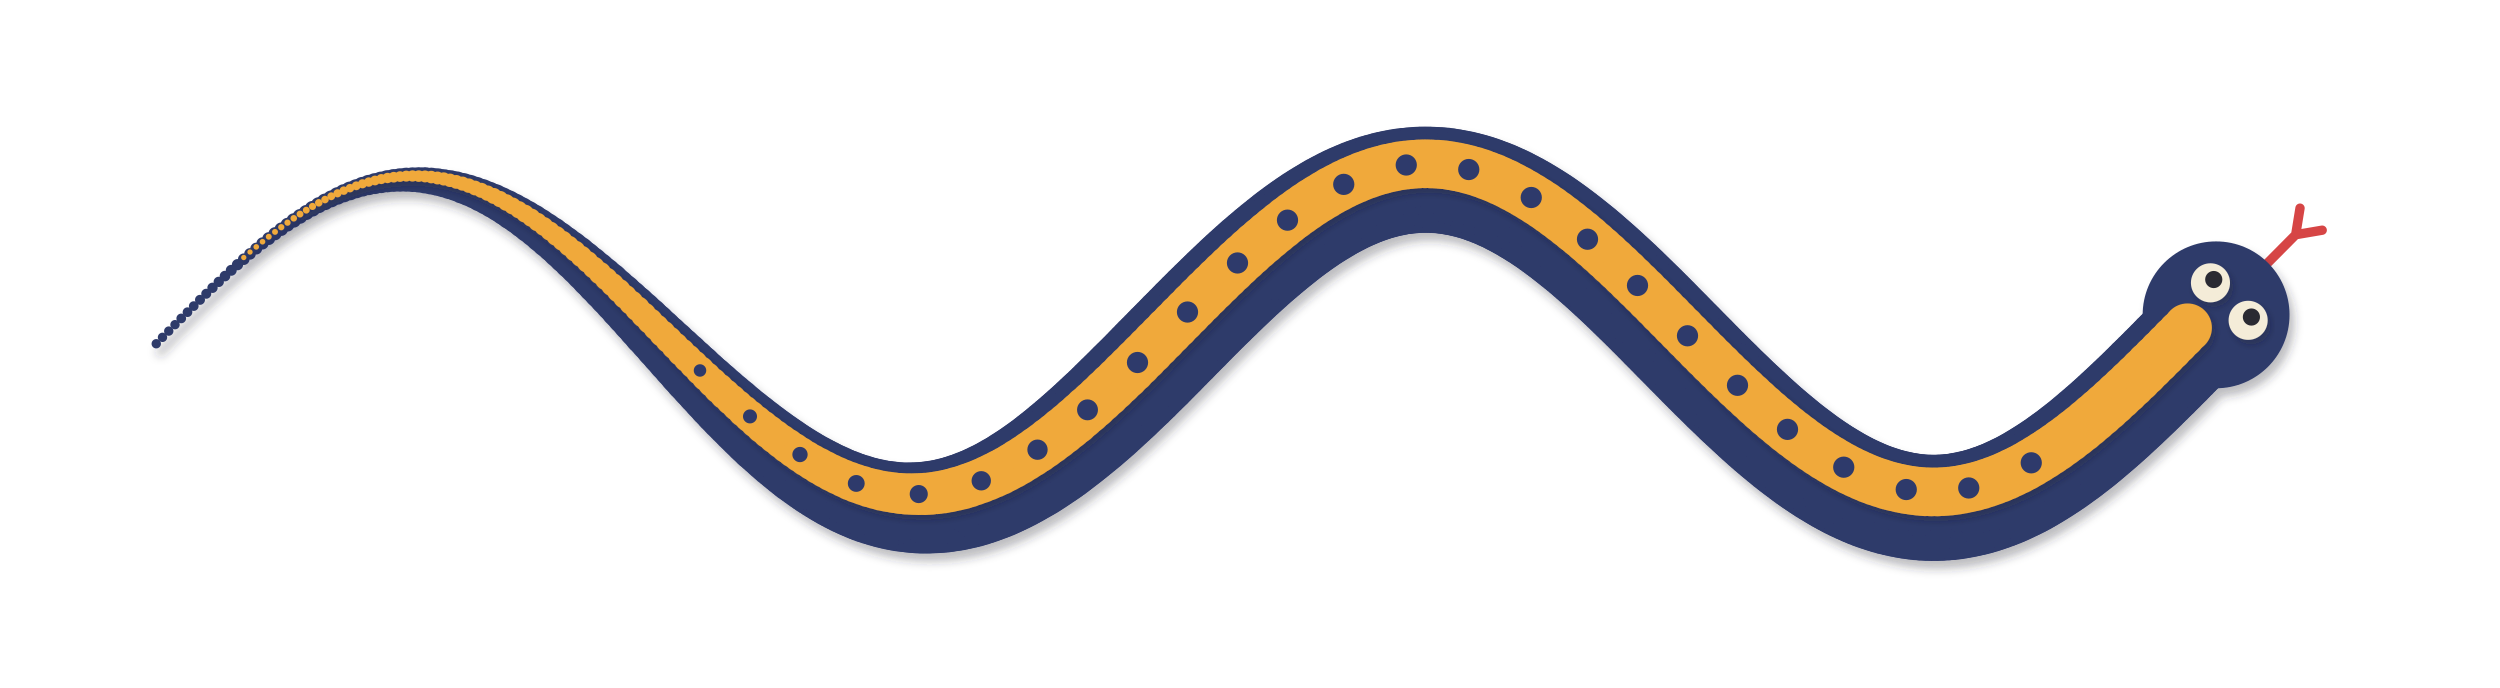
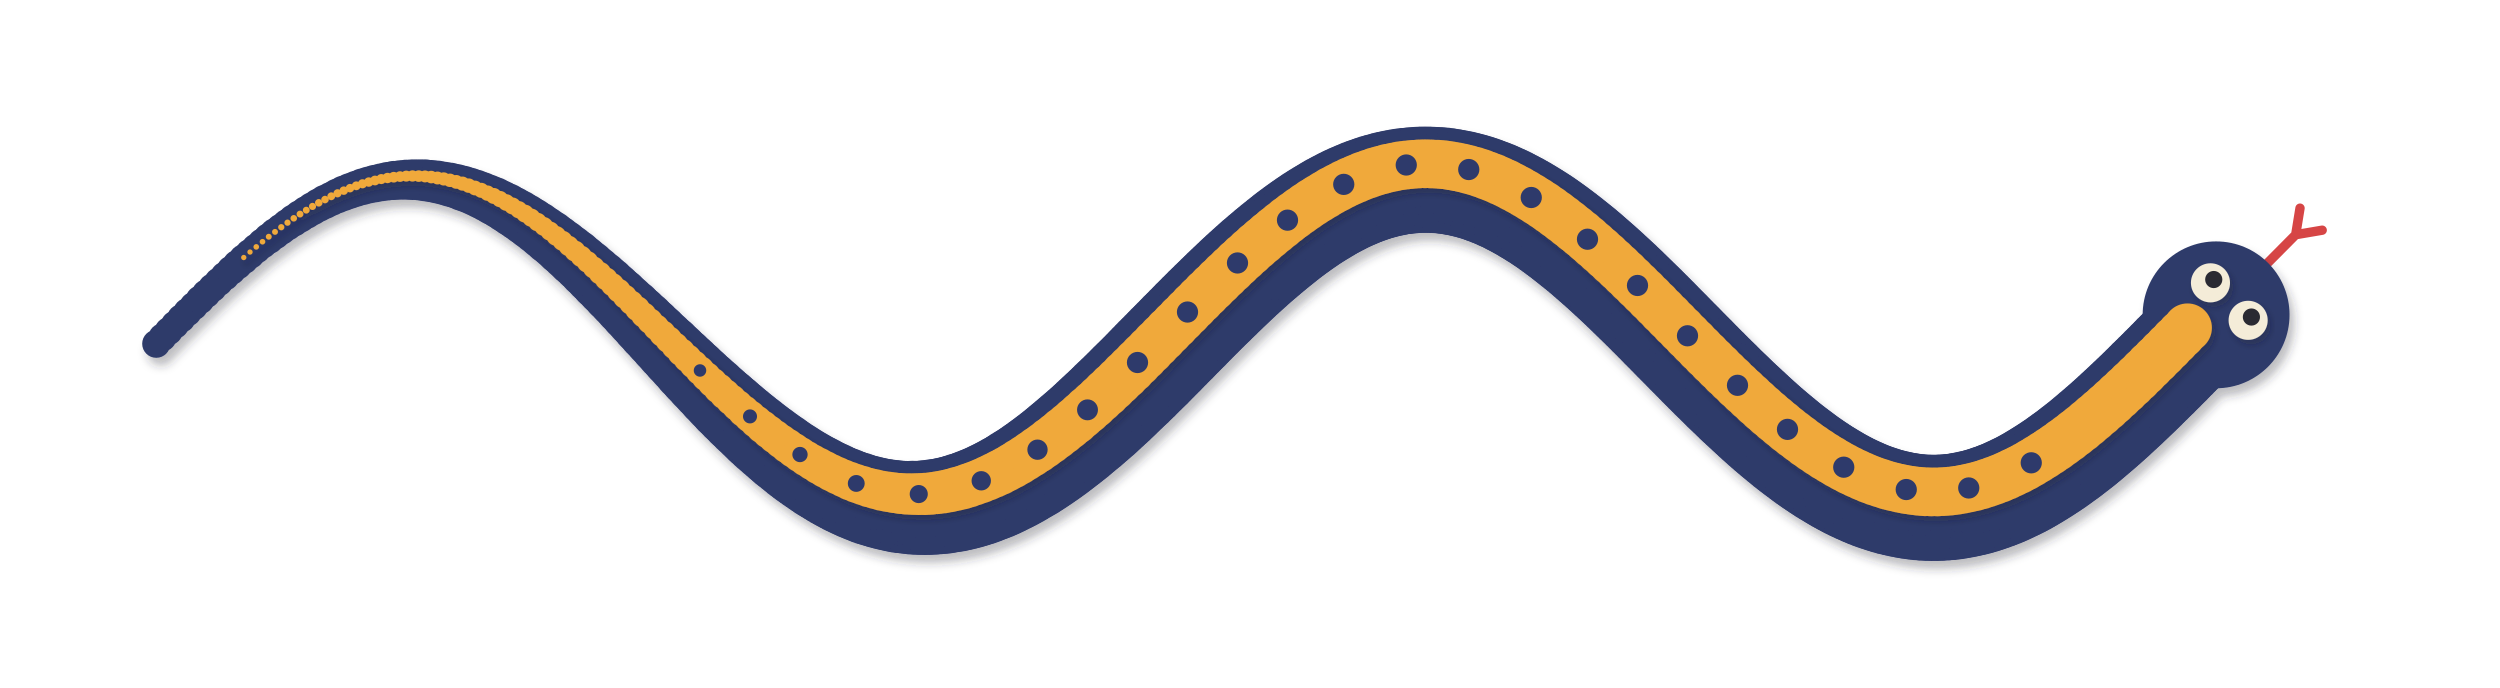
<svg xmlns="http://www.w3.org/2000/svg" width="1600" height="440" viewBox="0 0 1600 440">
  <defs>
    <filter id="a" x="-10%" y="-20%" width="120%" height="150%">
      <feDropShadow dx="3" dy="5" stdDeviation="3" flood-color="#2B2A33" flood-opacity=".32" />
    </filter>
    <filter id="b" x="-10%" y="-30%" width="120%" height="170%">
      <feDropShadow dx="2" dy="3" stdDeviation="2" flood-color="#2B2A33" flood-opacity=".3" />
    </filter>
  </defs>
  <g transform="translate(1448.1 171.5) rotate(-45.2)">
    <path d="M0 0 L30 0 M30 0 L44 -10 M30 0 L44 10" stroke="#D64545" stroke-width="6" stroke-linecap="round" stroke-linejoin="round" fill="none" />
  </g>
  <g fill="#2E3A6B" filter="url(#a)">
-     <circle cx="100" cy="220" r="3" />
-     <circle cx="104" cy="215.9" r="3" />
-     <circle cx="108" cy="211.9" r="3" />
-     <circle cx="112" cy="207.8" r="3" />
-     <circle cx="116" cy="203.8" r="3.1" />
-     <circle cx="120" cy="199.8" r="3.1" />
-     <circle cx="124" cy="195.9" r="3.1" />
-     <circle cx="128" cy="191.9" r="3.2" />
-     <circle cx="132" cy="188" r="3.2" />
-     <circle cx="136" cy="184.2" r="3.3" />
-     <circle cx="140" cy="180.4" r="3.3" />
-     <circle cx="144" cy="176.7" r="3.4" />
-     <circle cx="148" cy="173" r="3.5" />
-     <circle cx="152" cy="169.4" r="3.6" />
-     <circle cx="156" cy="165.9" r="3.7" />
-     <circle cx="160" cy="162.5" r="3.7" />
-     <circle cx="164" cy="159.1" r="3.8" />
-     <circle cx="168" cy="155.8" r="3.9" />
-     <circle cx="172" cy="152.7" r="4.1" />
-     <circle cx="176" cy="149.6" r="4.2" />
-     <circle cx="180" cy="146.7" r="4.3" />
-     <circle cx="184" cy="143.8" r="4.4" />
-     <circle cx="188" cy="141.1" r="4.6" />
-     <circle cx="192" cy="138.5" r="4.7" />
-     <circle cx="196" cy="136" r="4.8" />
-     <circle cx="200" cy="133.6" r="5" />
-     <circle cx="204" cy="131.3" r="5.1" />
-     <circle cx="208" cy="129.2" r="5.3" />
-     <circle cx="212" cy="127.3" r="5.4" />
-     <circle cx="216" cy="125.4" r="5.6" />
-     <circle cx="220" cy="123.7" r="5.8" />
-     <circle cx="224" cy="122.2" r="6" />
-     <circle cx="228" cy="120.8" r="6.1" />
-     <circle cx="232" cy="119.5" r="6.3" />
-     <circle cx="236" cy="118.4" r="6.5" />
-     <circle cx="240" cy="117.5" r="6.7" />
-     <circle cx="244" cy="116.7" r="6.9" />
-     <circle cx="248" cy="116" r="7.1" />
-     <circle cx="252" cy="115.5" r="7.3" />
-     <circle cx="256" cy="115.2" r="7.5" />
-     <circle cx="260" cy="115" r="7.7" />
-     <circle cx="264" cy="115" r="7.9" />
-     <circle cx="268" cy="115.1" r="8.1" />
-     <circle cx="272" cy="115.4" r="8.4" />
-     <circle cx="276" cy="115.9" r="8.6" />
-     <circle cx="280" cy="116.5" r="8.8" />
-     <circle cx="284" cy="117.3" r="9" />
-     <circle cx="288" cy="118.2" r="9.3" />
-     <circle cx="292" cy="119.2" r="9.5" />
-     <circle cx="296" cy="120.5" r="9.8" />
-     <circle cx="300" cy="121.8" r="10" />
-     <circle cx="304" cy="123.3" r="10.2" />
-     <circle cx="308" cy="125" r="10.5" />
-     <circle cx="312" cy="126.8" r="10.7" />
-     <circle cx="316" cy="128.7" r="11" />
-     <circle cx="320" cy="130.8" r="11.2" />
-     <circle cx="324" cy="133" r="11.5" />
-     <circle cx="328" cy="135.4" r="11.8" />
-     <circle cx="332" cy="137.8" r="12" />
-     <circle cx="336" cy="140.4" r="12.3" />
-     <circle cx="340" cy="143.1" r="12.6" />
-     <circle cx="344" cy="145.9" r="12.8" />
-     <circle cx="348" cy="148.9" r="13.1" />
-     <circle cx="352" cy="151.9" r="13.4" />
-     <circle cx="356" cy="155" r="13.6" />
-     <circle cx="360" cy="158.3" r="13.9" />
-     <circle cx="364" cy="161.6" r="14.2" />
-     <circle cx="368" cy="165" r="14.5" />
-     <circle cx="372" cy="168.5" r="14.7" />
-     <circle cx="376" cy="172.1" r="15" />
-     <circle cx="380" cy="175.8" r="15.3" />
-     <circle cx="384" cy="179.5" r="15.6" />
-     <circle cx="388" cy="183.2" r="15.9" />
-     <circle cx="392" cy="187.1" r="16.1" />
-     <circle cx="396" cy="190.9" r="16.4" />
-     <circle cx="400" cy="194.9" r="16.7" />
-     <circle cx="404" cy="198.8" r="17" />
-     <circle cx="408" cy="202.8" r="17.3" />
-     <circle cx="412" cy="206.8" r="17.6" />
-     <circle cx="416" cy="210.9" r="17.9" />
-     <circle cx="420" cy="214.9" r="18.1" />
-     <circle cx="424" cy="219" r="18.4" />
-     <circle cx="428" cy="223" r="18.7" />
-     <circle cx="432" cy="227.1" r="19" />
-     <circle cx="436" cy="231.1" r="19.3" />
-     <circle cx="440" cy="235.2" r="19.6" />
-     <circle cx="444" cy="239.2" r="19.9" />
-     <circle cx="448" cy="243.2" r="20.1" />
-     <circle cx="452" cy="247.1" r="20.4" />
-     <circle cx="456" cy="251" r="20.7" />
-     <circle cx="460" cy="254.9" r="21" />
-     <circle cx="464" cy="258.7" r="21.3" />
-     <circle cx="468" cy="262.4" r="21.6" />
-     <circle cx="472" cy="266.1" r="21.8" />
-     <circle cx="476" cy="269.7" r="22.1" />
-     <circle cx="480" cy="273.2" r="22.4" />
-     <circle cx="484" cy="276.7" r="22.7" />
-     <circle cx="488" cy="280.1" r="23" />
-     <circle cx="492" cy="283.3" r="23.2" />
-     <circle cx="496" cy="286.5" r="23.5" />
-     <circle cx="500" cy="289.6" r="23.8" />
-     <circle cx="504" cy="292.6" r="24" />
-     <circle cx="508" cy="295.5" r="24.3" />
-     <circle cx="512" cy="298.3" r="24.6" />
-     <circle cx="516" cy="300.9" r="24.8" />
-     <circle cx="520" cy="303.4" r="25.1" />
-     <circle cx="524" cy="305.8" r="25.4" />
-     <circle cx="528" cy="308.1" r="25.6" />
-     <circle cx="532" cy="310.2" r="25.9" />
-     <circle cx="536" cy="312.3" r="26.1" />
-     <circle cx="540" cy="314.1" r="26.4" />
-     <circle cx="544" cy="315.9" r="26.6" />
-     <circle cx="548" cy="317.4" r="26.9" />
-     <circle cx="552" cy="318.9" r="27.1" />
-     <circle cx="556" cy="320.2" r="27.4" />
-     <circle cx="560" cy="321.3" r="27.6" />
-     <circle cx="564" cy="322.3" r="27.8" />
-     <circle cx="568" cy="323.1" r="28.1" />
-     <circle cx="572" cy="323.8" r="28.3" />
-     <circle cx="576" cy="324.4" r="28.5" />
-     <circle cx="580" cy="324.7" r="28.7" />
-     <circle cx="584" cy="324.9" r="29" />
-     <circle cx="588" cy="325" r="29.2" />
-     <circle cx="592" cy="324.9" r="29.4" />
-     <circle cx="596" cy="324.6" r="29.6" />
-     <circle cx="600" cy="324.2" r="29.8" />
-     <circle cx="604" cy="323.7" r="30" />
-     <circle cx="608" cy="322.9" r="30.2" />
-     <circle cx="612" cy="322.1" r="30.4" />
-     <circle cx="616" cy="321" r="30.6" />
-     <circle cx="620" cy="319.9" r="30.8" />
-     <circle cx="624" cy="318.5" r="31" />
-     <circle cx="628" cy="317.1" r="31.1" />
-     <circle cx="632" cy="315.4" r="31.3" />
-     <circle cx="636" cy="313.7" r="31.5" />
-     <circle cx="640" cy="311.8" r="31.6" />
-     <circle cx="644" cy="309.7" r="31.8" />
-     <circle cx="648" cy="307.6" r="31.9" />
-     <circle cx="652" cy="305.2" r="32.1" />
-     <circle cx="656" cy="302.8" r="32.2" />
-     <circle cx="660" cy="300.3" r="32.4" />
-     <circle cx="664" cy="297.6" r="32.5" />
-     <circle cx="668" cy="294.8" r="32.6" />
-     <circle cx="672" cy="291.9" r="32.8" />
-     <circle cx="676" cy="288.9" r="32.9" />
-     <circle cx="680" cy="285.7" r="33" />
-     <circle cx="684" cy="282.5" r="33.1" />
-     <circle cx="688" cy="279.2" r="33.2" />
-     <circle cx="692" cy="275.8" r="33.3" />
-     <circle cx="696" cy="272.4" r="33.4" />
-     <circle cx="700" cy="268.8" r="33.5" />
-     <circle cx="704" cy="265.2" r="33.6" />
-     <circle cx="708" cy="261.5" r="33.6" />
-     <circle cx="712" cy="257.7" r="33.7" />
+     <circle cx="100" cy="220" r="9" />
+     <circle cx="104" cy="215.9" r="9" />
+     <circle cx="108" cy="211.9" r="9" />
+     <circle cx="112" cy="207.8" r="9" />
+     <circle cx="116" cy="203.8" r="9.1" />
+     <circle cx="120" cy="199.8" r="9.1" />
+     <circle cx="124" cy="195.9" r="9.1" />
+     <circle cx="128" cy="191.9" r="9.2" />
+     <circle cx="132" cy="188" r="9.2" />
+     <circle cx="136" cy="184.2" r="9.2" />
+     <circle cx="140" cy="180.4" r="9.2" />
+     <circle cx="144" cy="176.7" r="9.3" />
+     <circle cx="148" cy="173" r="9.4" />
+     <circle cx="152" cy="169.4" r="9.5" />
+     <circle cx="156" cy="165.9" r="9.6" />
+     <circle cx="160" cy="162.5" r="9.6" />
+     <circle cx="164" cy="159.1" r="9.6" />
+     <circle cx="168" cy="155.8" r="9.7" />
+     <circle cx="172" cy="152.7" r="9.9" />
+     <circle cx="176" cy="149.6" r="10" />
+     <circle cx="180" cy="146.7" r="10" />
+     <circle cx="184" cy="143.8" r="10.1" />
+     <circle cx="188" cy="141.1" r="10.3" />
+     <circle cx="192" cy="138.5" r="10.4" />
+     <circle cx="196" cy="136" r="10.5" />
+     <circle cx="200" cy="133.6" r="10.6" />
+     <circle cx="204" cy="131.3" r="10.7" />
+     <circle cx="208" cy="129.2" r="10.9" />
+     <circle cx="212" cy="127.3" r="10.9" />
+     <circle cx="216" cy="125.4" r="11.1" />
+     <circle cx="220" cy="123.7" r="11.3" />
+     <circle cx="224" cy="122.2" r="11.4" />
+     <circle cx="228" cy="120.8" r="11.5" />
+     <circle cx="232" cy="119.5" r="11.7" />
+     <circle cx="236" cy="118.4" r="11.8" />
+     <circle cx="240" cy="117.5" r="12" />
+     <circle cx="244" cy="116.7" r="12.1" />
+     <circle cx="248" cy="116" r="12.3" />
+     <circle cx="252" cy="115.5" r="12.5" />
+     <circle cx="256" cy="115.2" r="12.6" />
+     <circle cx="260" cy="115" r="12.8" />
+     <circle cx="264" cy="115" r="13" />
+     <circle cx="268" cy="115.1" r="13.1" />
+     <circle cx="272" cy="115.4" r="13.4" />
+     <circle cx="276" cy="115.9" r="13.5" />
+     <circle cx="280" cy="116.5" r="13.7" />
+     <circle cx="284" cy="117.3" r="13.8" />
+     <circle cx="288" cy="118.2" r="14.1" />
+     <circle cx="292" cy="119.2" r="14.2" />
+     <circle cx="296" cy="120.5" r="14.5" />
+     <circle cx="300" cy="121.8" r="14.6" />
+     <circle cx="304" cy="123.3" r="14.8" />
+     <circle cx="308" cy="125" r="15" />
+     <circle cx="312" cy="126.8" r="15.2" />
+     <circle cx="316" cy="128.7" r="15.5" />
+     <circle cx="320" cy="130.8" r="15.6" />
+     <circle cx="324" cy="133" r="15.9" />
+     <circle cx="328" cy="135.4" r="16.1" />
+     <circle cx="332" cy="137.8" r="16.3" />
+     <circle cx="336" cy="140.4" r="16.5" />
+     <circle cx="340" cy="143.1" r="16.7" />
+     <circle cx="344" cy="145.9" r="16.9" />
+     <circle cx="348" cy="148.9" r="17.1" />
+     <circle cx="352" cy="151.9" r="17.4" />
+     <circle cx="356" cy="155" r="17.5" />
+     <circle cx="360" cy="158.3" r="17.8" />
+     <circle cx="364" cy="161.6" r="18" />
+     <circle cx="368" cy="165" r="18.3" />
+     <circle cx="372" cy="168.5" r="18.4" />
+     <circle cx="376" cy="172.1" r="18.7" />
+     <circle cx="380" cy="175.8" r="18.9" />
+     <circle cx="384" cy="179.5" r="19.2" />
+     <circle cx="388" cy="183.2" r="19.4" />
+     <circle cx="392" cy="187.1" r="19.6" />
+     <circle cx="396" cy="190.9" r="19.8" />
+     <circle cx="400" cy="194.9" r="20" />
+     <circle cx="404" cy="198.8" r="20.3" />
+     <circle cx="408" cy="202.8" r="20.5" />
+     <circle cx="412" cy="206.8" r="20.8" />
+     <circle cx="416" cy="210.9" r="21" />
+     <circle cx="420" cy="214.9" r="21.2" />
+     <circle cx="424" cy="219" r="21.4" />
+     <circle cx="428" cy="223" r="21.7" />
+     <circle cx="432" cy="227.1" r="21.9" />
+     <circle cx="436" cy="231.1" r="22.1" />
+     <circle cx="440" cy="235.2" r="22.4" />
+     <circle cx="444" cy="239.2" r="22.6" />
+     <circle cx="448" cy="243.2" r="22.8" />
+     <circle cx="452" cy="247.1" r="23" />
+     <circle cx="456" cy="251" r="23.3" />
+     <circle cx="460" cy="254.9" r="23.5" />
+     <circle cx="464" cy="258.7" r="23.8" />
+     <circle cx="468" cy="262.4" r="24" />
+     <circle cx="472" cy="266.1" r="24.2" />
+     <circle cx="476" cy="269.7" r="24.4" />
+     <circle cx="480" cy="273.2" r="24.6" />
+     <circle cx="484" cy="276.7" r="24.9" />
+     <circle cx="488" cy="280.1" r="25.1" />
+     <circle cx="492" cy="283.3" r="25.3" />
+     <circle cx="496" cy="286.5" r="25.5" />
+     <circle cx="500" cy="289.6" r="25.8" />
+     <circle cx="504" cy="292.6" r="25.9" />
+     <circle cx="508" cy="295.5" r="26.2" />
+     <circle cx="512" cy="298.3" r="26.4" />
+     <circle cx="516" cy="300.9" r="26.6" />
+     <circle cx="520" cy="303.4" r="26.8" />
+     <circle cx="524" cy="305.8" r="27.1" />
+     <circle cx="528" cy="308.1" r="27.2" />
+     <circle cx="532" cy="310.2" r="27.5" />
+     <circle cx="536" cy="312.3" r="27.6" />
+     <circle cx="540" cy="314.1" r="27.9" />
+     <circle cx="544" cy="315.9" r="28" />
+     <circle cx="548" cy="317.4" r="28.3" />
+     <circle cx="552" cy="318.9" r="28.4" />
+     <circle cx="556" cy="320.2" r="28.7" />
+     <circle cx="560" cy="321.3" r="28.8" />
+     <circle cx="564" cy="322.3" r="29" />
+     <circle cx="568" cy="323.1" r="29.2" />
+     <circle cx="572" cy="323.8" r="29.4" />
+     <circle cx="576" cy="324.4" r="29.6" />
+     <circle cx="580" cy="324.7" r="29.7" />
+     <circle cx="584" cy="324.9" r="30" />
+     <circle cx="588" cy="325" r="30.1" />
+     <circle cx="592" cy="324.9" r="30.3" />
+     <circle cx="596" cy="324.6" r="30.5" />
+     <circle cx="600" cy="324.2" r="30.6" />
+     <circle cx="604" cy="323.7" r="30.8" />
+     <circle cx="608" cy="322.9" r="30.9" />
+     <circle cx="612" cy="322.1" r="31.1" />
+     <circle cx="616" cy="321" r="31.3" />
+     <circle cx="620" cy="319.9" r="31.4" />
+     <circle cx="624" cy="318.5" r="31.6" />
+     <circle cx="628" cy="317.1" r="31.7" />
+     <circle cx="632" cy="315.4" r="31.8" />
+     <circle cx="636" cy="313.7" r="32" />
+     <circle cx="640" cy="311.8" r="32.1" />
+     <circle cx="644" cy="309.7" r="32.2" />
+     <circle cx="648" cy="307.6" r="32.3" />
+     <circle cx="652" cy="305.2" r="32.5" />
+     <circle cx="656" cy="302.8" r="32.5" />
+     <circle cx="660" cy="300.3" r="32.7" />
+     <circle cx="664" cy="297.6" r="32.8" />
+     <circle cx="668" cy="294.8" r="32.9" />
+     <circle cx="672" cy="291.9" r="33" />
+     <circle cx="676" cy="288.9" r="33.1" />
+     <circle cx="680" cy="285.7" r="33.2" />
+     <circle cx="684" cy="282.5" r="33.3" />
+     <circle cx="688" cy="279.2" r="33.4" />
+     <circle cx="692" cy="275.8" r="33.4" />
+     <circle cx="696" cy="272.4" r="33.5" />
+     <circle cx="700" cy="268.8" r="33.6" />
+     <circle cx="704" cy="265.2" r="33.7" />
+     <circle cx="708" cy="261.5" r="33.7" />
+     <circle cx="712" cy="257.7" r="33.8" />
    <circle cx="716" cy="253.9" r="33.8" />
    <circle cx="720" cy="250" r="33.8" />
    <circle cx="724" cy="246.1" r="33.9" />
    <circle cx="728" cy="242.2" r="33.9" />
    <circle cx="732" cy="238.2" r="33.9" />
    <circle cx="736" cy="234.2" r="34" />
    <circle cx="740" cy="230.1" r="34" />
    <circle cx="744" cy="226.1" r="34" />
    <circle cx="748" cy="222" r="34" />
    <circle cx="752" cy="218" r="34" />
    <circle cx="756" cy="213.9" r="34" />
    <circle cx="760" cy="209.9" r="34" />
    <circle cx="764" cy="205.8" r="34" />
    <circle cx="768" cy="201.8" r="34" />
    <circle cx="772" cy="197.8" r="34" />
    <circle cx="776" cy="193.9" r="34" />
    <circle cx="780" cy="190" r="34" />
    <circle cx="784" cy="186.1" r="34" />
    <circle cx="788" cy="182.3" r="34" />
    <circle cx="792" cy="178.5" r="34" />
    <circle cx="796" cy="174.8" r="34" />
    <circle cx="800" cy="171.2" r="34" />
    <circle cx="804" cy="167.6" r="34" />
    <circle cx="808" cy="164.2" r="34" />
    <circle cx="812" cy="160.8" r="34" />
    <circle cx="816" cy="157.5" r="34" />
    <circle cx="820" cy="154.3" r="34" />
    <circle cx="824" cy="151.1" r="34" />
    <circle cx="828" cy="148.1" r="34" />
    <circle cx="832" cy="145.2" r="34" />
    <circle cx="836" cy="142.4" r="34" />
    <circle cx="840" cy="139.7" r="34" />
    <circle cx="844" cy="137.2" r="34" />
    <circle cx="848" cy="134.8" r="34" />
    <circle cx="852" cy="132.4" r="34" />
    <circle cx="856" cy="130.3" r="34" />
    <circle cx="860" cy="128.2" r="34" />
    <circle cx="864" cy="126.3" r="34" />
    <circle cx="868" cy="124.6" r="34" />
    <circle cx="872" cy="122.9" r="34" />
    <circle cx="876" cy="121.5" r="34" />
    <circle cx="880" cy="120.1" r="34" />
    <circle cx="884" cy="119" r="34" />
    <circle cx="888" cy="117.9" r="34" />
    <circle cx="892" cy="117.1" r="34" />
    <circle cx="896" cy="116.3" r="34" />
    <circle cx="900" cy="115.8" r="34" />
    <circle cx="904" cy="115.4" r="34" />
    <circle cx="908" cy="115.1" r="34" />
    <circle cx="912" cy="115" r="34" />
    <circle cx="916" cy="115.1" r="34" />
    <circle cx="920" cy="115.3" r="34" />
    <circle cx="924" cy="115.6" r="34" />
    <circle cx="928" cy="116.2" r="34" />
    <circle cx="932" cy="116.9" r="34" />
    <circle cx="936" cy="117.7" r="34" />
    <circle cx="940" cy="118.7" r="34" />
    <circle cx="944" cy="119.8" r="34" />
    <circle cx="948" cy="121.1" r="34" />
    <circle cx="952" cy="122.6" r="34" />
    <circle cx="956" cy="124.1" r="34" />
    <circle cx="960" cy="125.9" r="34" />
    <circle cx="964" cy="127.7" r="34" />
    <circle cx="968" cy="129.8" r="34" />
    <circle cx="972" cy="131.9" r="34" />
    <circle cx="976" cy="134.2" r="34" />
    <circle cx="980" cy="136.6" r="34" />
    <circle cx="984" cy="139.1" r="34" />
    <circle cx="988" cy="141.7" r="34" />
    <circle cx="992" cy="144.5" r="34" />
    <circle cx="996" cy="147.4" r="34" />
    <circle cx="1000" cy="150.4" r="34" />
    <circle cx="1004" cy="153.5" r="34" />
    <circle cx="1008" cy="156.7" r="34" />
    <circle cx="1012" cy="159.9" r="34" />
    <circle cx="1016" cy="163.3" r="34" />
    <circle cx="1020" cy="166.8" r="34" />
    <circle cx="1024" cy="170.3" r="34" />
    <circle cx="1028" cy="173.9" r="34" />
    <circle cx="1032" cy="177.6" r="34" />
    <circle cx="1036" cy="181.3" r="34" />
    <circle cx="1040" cy="185.1" r="34" />
    <circle cx="1044" cy="189" r="34" />
    <circle cx="1048" cy="192.9" r="34" />
    <circle cx="1052" cy="196.8" r="34" />
    <circle cx="1056" cy="200.8" r="34" />
    <circle cx="1060" cy="204.8" r="34" />
    <circle cx="1064" cy="208.9" r="34" />
    <circle cx="1068" cy="212.9" r="34" />
    <circle cx="1072" cy="217" r="34" />
    <circle cx="1076" cy="221" r="34" />
    <circle cx="1080" cy="225.1" r="34" />
    <circle cx="1084" cy="229.1" r="34" />
    <circle cx="1088" cy="233.2" r="34" />
    <circle cx="1092" cy="237.2" r="34" />
    <circle cx="1096" cy="241.2" r="34" />
    <circle cx="1100" cy="245.1" r="34" />
    <circle cx="1104" cy="249.1" r="34" />
    <circle cx="1108" cy="252.9" r="34" />
    <circle cx="1112" cy="256.8" r="34" />
    <circle cx="1116" cy="260.5" r="34" />
    <circle cx="1120" cy="264.2" r="34" />
    <circle cx="1124" cy="267.9" r="34" />
    <circle cx="1128" cy="271.5" r="34" />
    <circle cx="1132" cy="275" r="34" />
    <circle cx="1136" cy="278.4" r="34" />
    <circle cx="1140" cy="281.7" r="34" />
    <circle cx="1144" cy="285" r="34" />
    <circle cx="1148" cy="288.1" r="34" />
    <circle cx="1152" cy="291.1" r="34" />
    <circle cx="1156" cy="294.1" r="34" />
    <circle cx="1160" cy="296.9" r="34" />
    <circle cx="1164" cy="299.6" r="34" />
    <circle cx="1168" cy="302.2" r="34" />
    <circle cx="1172" cy="304.6" r="34" />
    <circle cx="1176" cy="307" r="34" />
    <circle cx="1180" cy="309.2" r="34" />
    <circle cx="1184" cy="311.3" r="34" />
    <circle cx="1188" cy="313.2" r="34" />
    <circle cx="1192" cy="315" r="34" />
    <circle cx="1196" cy="316.7" r="34" />
    <circle cx="1200" cy="318.2" r="34" />
    <circle cx="1204" cy="319.5" r="34" />
    <circle cx="1208" cy="320.8" r="34" />
    <circle cx="1212" cy="321.8" r="34" />
    <circle cx="1216" cy="322.7" r="34" />
    <circle cx="1220" cy="323.5" r="34" />
    <circle cx="1224" cy="324.1" r="34" />
    <circle cx="1228" cy="324.6" r="34" />
    <circle cx="1232" cy="324.9" r="34" />
    <circle cx="1236" cy="325" r="34" />
    <circle cx="1240" cy="325" r="34" />
    <circle cx="1244" cy="324.8" r="34" />
    <circle cx="1248" cy="324.5" r="34" />
    <circle cx="1252" cy="324" r="34" />
    <circle cx="1256" cy="323.3" r="34" />
    <circle cx="1260" cy="322.5" r="34" />
    <circle cx="1264" cy="321.6" r="34" />
    <circle cx="1268" cy="320.5" r="34" />
    <circle cx="1272" cy="319.2" r="34" />
    <circle cx="1276" cy="317.8" r="34" />
    <circle cx="1280" cy="316.3" r="34" />
    <circle cx="1284" cy="314.6" r="34" />
    <circle cx="1288" cy="312.7" r="34" />
    <circle cx="1292" cy="310.8" r="34" />
    <circle cx="1296" cy="308.7" r="34" />
    <circle cx="1300" cy="306.4" r="34" />
    <circle cx="1304" cy="304" r="34" />
    <circle cx="1308" cy="301.5" r="34" />
    <circle cx="1312" cy="298.9" r="34" />
    <circle cx="1316" cy="296.2" r="34" />
    <circle cx="1320" cy="293.3" r="34" />
    <circle cx="1324" cy="290.4" r="34" />
    <circle cx="1328" cy="287.3" r="34" />
    <circle cx="1332" cy="284.2" r="34" />
    <circle cx="1336" cy="280.9" r="34" />
    <circle cx="1340" cy="277.5" r="34" />
    <circle cx="1344" cy="274.1" r="34" />
    <circle cx="1348" cy="270.6" r="34" />
    <circle cx="1352" cy="267" r="34" />
    <circle cx="1356" cy="263.3" r="34" />
    <circle cx="1360" cy="259.6" r="34" />
    <circle cx="1364" cy="255.8" r="34" />
    <circle cx="1368" cy="252" r="34" />
    <circle cx="1372" cy="248.1" r="34" />
    <circle cx="1376" cy="244.1" r="34" />
    <circle cx="1380" cy="240.2" r="34" />
    <circle cx="1384" cy="236.2" r="34" />
    <circle cx="1388" cy="232.2" r="34" />
    <circle cx="1392" cy="228.1" r="34" />
    <circle cx="1396" cy="224.1" r="34" />
    <circle cx="1400" cy="220" r="34" />
    <circle cx="1418.3" cy="201.5" r="47" />
  </g>
  <g fill="#F0A93B" filter="url(#b)">
    <circle cx="156" cy="164.8" r="1.7" />
    <circle cx="160" cy="161.3" r="1.7" />
    <circle cx="164" cy="158" r="1.8" />
    <circle cx="168" cy="154.7" r="1.8" />
    <circle cx="172" cy="151.5" r="1.9" />
    <circle cx="176" cy="148.4" r="1.9" />
    <circle cx="180" cy="145.4" r="2" />
    <circle cx="184" cy="142.5" r="2" />
    <circle cx="188" cy="139.7" r="2.1" />
    <circle cx="192" cy="137" r="2.2" />
    <circle cx="196" cy="134.5" r="2.2" />
    <circle cx="200" cy="132.1" r="2.3" />
    <circle cx="204" cy="129.8" r="2.4" />
    <circle cx="208" cy="127.7" r="2.4" />
    <circle cx="212" cy="125.6" r="2.5" />
    <circle cx="216" cy="123.7" r="2.6" />
    <circle cx="220" cy="122" r="2.7" />
    <circle cx="224" cy="120.4" r="2.7" />
    <circle cx="228" cy="118.9" r="2.8" />
    <circle cx="232" cy="117.6" r="2.9" />
    <circle cx="236" cy="116.5" r="3" />
    <circle cx="240" cy="115.5" r="3.1" />
    <circle cx="244" cy="114.6" r="3.2" />
    <circle cx="248" cy="113.9" r="3.3" />
    <circle cx="252" cy="113.4" r="3.4" />
    <circle cx="256" cy="113" r="3.4" />
    <circle cx="260" cy="112.7" r="3.5" />
    <circle cx="264" cy="112.6" r="3.6" />
    <circle cx="268" cy="112.7" r="3.7" />
    <circle cx="272" cy="112.9" r="3.8" />
    <circle cx="276" cy="113.3" r="4" />
    <circle cx="280" cy="113.9" r="4.1" />
    <circle cx="284" cy="114.5" r="4.2" />
    <circle cx="288" cy="115.4" r="4.3" />
    <circle cx="292" cy="116.4" r="4.4" />
    <circle cx="296" cy="117.5" r="4.5" />
    <circle cx="300" cy="118.8" r="4.6" />
    <circle cx="304" cy="120.3" r="4.7" />
    <circle cx="308" cy="121.8" r="4.8" />
    <circle cx="312" cy="123.6" r="4.9" />
    <circle cx="316" cy="125.4" r="5.1" />
    <circle cx="320" cy="127.4" r="5.2" />
    <circle cx="324" cy="129.6" r="5.3" />
    <circle cx="328" cy="131.8" r="5.4" />
    <circle cx="332" cy="134.2" r="5.5" />
    <circle cx="336" cy="136.7" r="5.7" />
    <circle cx="340" cy="139.3" r="5.8" />
    <circle cx="344" cy="142.1" r="5.9" />
    <circle cx="348" cy="144.9" r="6" />
    <circle cx="352" cy="147.9" r="6.1" />
    <circle cx="356" cy="151" r="6.3" />
    <circle cx="360" cy="154.1" r="6.4" />
    <circle cx="364" cy="157.4" r="6.5" />
    <circle cx="368" cy="160.7" r="6.7" />
    <circle cx="372" cy="164.1" r="6.8" />
    <circle cx="376" cy="167.6" r="6.9" />
    <circle cx="380" cy="171.2" r="7" />
    <circle cx="384" cy="174.8" r="7.2" />
    <circle cx="388" cy="178.5" r="7.3" />
    <circle cx="392" cy="182.2" r="7.4" />
    <circle cx="396" cy="186" r="7.6" />
    <circle cx="400" cy="189.9" r="7.7" />
    <circle cx="404" cy="193.7" r="7.8" />
    <circle cx="408" cy="197.6" r="8" />
    <circle cx="412" cy="201.6" r="8.1" />
    <circle cx="416" cy="205.5" r="8.2" />
    <circle cx="420" cy="209.5" r="8.3" />
    <circle cx="424" cy="213.5" r="8.5" />
    <circle cx="428" cy="217.4" r="8.6" />
    <circle cx="432" cy="221.4" r="8.7" />
    <circle cx="436" cy="225.4" r="8.9" />
    <circle cx="440" cy="229.3" r="9" />
    <circle cx="444" cy="233.2" r="9.1" />
    <circle cx="448" cy="237.1" r="9.3" />
    <circle cx="452" cy="241" r="9.4" />
    <circle cx="456" cy="244.8" r="9.5" />
    <circle cx="460" cy="248.6" r="9.7" />
    <circle cx="464" cy="252.3" r="9.8" />
    <circle cx="468" cy="255.9" r="9.9" />
    <circle cx="472" cy="259.5" r="10" />
    <circle cx="476" cy="263.1" r="10.2" />
    <circle cx="480" cy="266.5" r="10.3" />
    <circle cx="484" cy="269.9" r="10.4" />
    <circle cx="488" cy="273.2" r="10.6" />
    <circle cx="492" cy="276.4" r="10.7" />
    <circle cx="496" cy="279.5" r="10.8" />
    <circle cx="500" cy="282.5" r="10.9" />
    <circle cx="504" cy="285.4" r="11.1" />
    <circle cx="508" cy="288.2" r="11.2" />
    <circle cx="512" cy="290.9" r="11.3" />
    <circle cx="516" cy="293.5" r="11.4" />
    <circle cx="520" cy="295.9" r="11.5" />
    <circle cx="524" cy="298.2" r="11.7" />
    <circle cx="528" cy="300.4" r="11.8" />
    <circle cx="532" cy="302.5" r="11.9" />
    <circle cx="536" cy="304.4" r="12" />
    <circle cx="540" cy="306.2" r="12.1" />
    <circle cx="544" cy="307.9" r="12.3" />
    <circle cx="548" cy="309.4" r="12.4" />
    <circle cx="552" cy="310.7" r="12.5" />
    <circle cx="556" cy="312" r="12.6" />
    <circle cx="560" cy="313" r="12.7" />
    <circle cx="564" cy="314" r="12.8" />
    <circle cx="568" cy="314.7" r="12.9" />
    <circle cx="572" cy="315.3" r="13" />
    <circle cx="576" cy="315.8" r="13.1" />
    <circle cx="580" cy="316.1" r="13.2" />
    <circle cx="584" cy="316.2" r="13.3" />
    <circle cx="588" cy="316.2" r="13.4" />
    <circle cx="592" cy="316.1" r="13.5" />
    <circle cx="596" cy="315.8" r="13.6" />
    <circle cx="600" cy="315.3" r="13.7" />
    <circle cx="604" cy="314.7" r="13.8" />
    <circle cx="608" cy="313.9" r="13.9" />
    <circle cx="612" cy="312.9" r="14" />
    <circle cx="616" cy="311.9" r="14.1" />
    <circle cx="620" cy="310.6" r="14.2" />
    <circle cx="624" cy="309.2" r="14.2" />
    <circle cx="628" cy="307.7" r="14.3" />
    <circle cx="632" cy="306" r="14.4" />
    <circle cx="636" cy="304.2" r="14.5" />
    <circle cx="640" cy="302.3" r="14.6" />
    <circle cx="644" cy="300.2" r="14.6" />
    <circle cx="648" cy="298" r="14.7" />
    <circle cx="652" cy="295.6" r="14.8" />
    <circle cx="656" cy="293.1" r="14.8" />
    <circle cx="660" cy="290.5" r="14.9" />
    <circle cx="664" cy="287.8" r="15" />
    <circle cx="668" cy="285" r="15" />
    <circle cx="672" cy="282" r="15.1" />
    <circle cx="676" cy="279" r="15.1" />
    <circle cx="680" cy="275.8" r="15.2" />
    <circle cx="684" cy="272.6" r="15.2" />
    <circle cx="688" cy="269.3" r="15.3" />
    <circle cx="692" cy="265.8" r="15.3" />
    <circle cx="696" cy="262.3" r="15.4" />
    <circle cx="700" cy="258.8" r="15.4" />
    <circle cx="704" cy="255.1" r="15.4" />
    <circle cx="708" cy="251.4" r="15.5" />
    <circle cx="712" cy="247.6" r="15.5" />
    <circle cx="716" cy="243.8" r="15.5" />
    <circle cx="720" cy="239.9" r="15.6" />
    <circle cx="724" cy="236" r="15.6" />
    <circle cx="728" cy="232" r="15.6" />
    <circle cx="732" cy="228" r="15.6" />
    <circle cx="736" cy="224" r="15.6" />
    <circle cx="740" cy="219.9" r="15.6" />
    <circle cx="744" cy="215.9" r="15.6" />
    <circle cx="748" cy="211.8" r="15.6" />
    <circle cx="752" cy="207.8" r="15.6" />
    <circle cx="756" cy="203.7" r="15.6" />
    <circle cx="760" cy="199.7" r="15.6" />
    <circle cx="764" cy="195.6" r="15.6" />
    <circle cx="768" cy="191.6" r="15.6" />
    <circle cx="772" cy="187.6" r="15.6" />
    <circle cx="776" cy="183.7" r="15.6" />
    <circle cx="780" cy="179.8" r="15.6" />
    <circle cx="784" cy="175.9" r="15.6" />
    <circle cx="788" cy="172.1" r="15.6" />
    <circle cx="792" cy="168.3" r="15.6" />
    <circle cx="796" cy="164.6" r="15.6" />
    <circle cx="800" cy="161" r="15.6" />
    <circle cx="804" cy="157.4" r="15.6" />
    <circle cx="808" cy="154" r="15.6" />
    <circle cx="812" cy="150.6" r="15.6" />
    <circle cx="816" cy="147.3" r="15.6" />
    <circle cx="820" cy="144.1" r="15.6" />
    <circle cx="824" cy="140.9" r="15.6" />
    <circle cx="828" cy="137.9" r="15.6" />
    <circle cx="832" cy="135" r="15.6" />
    <circle cx="836" cy="132.2" r="15.6" />
    <circle cx="840" cy="129.5" r="15.6" />
    <circle cx="844" cy="127" r="15.6" />
    <circle cx="848" cy="124.6" r="15.6" />
    <circle cx="852" cy="122.2" r="15.6" />
    <circle cx="856" cy="120.1" r="15.6" />
    <circle cx="860" cy="118" r="15.6" />
    <circle cx="864" cy="116.1" r="15.6" />
    <circle cx="868" cy="114.4" r="15.6" />
    <circle cx="872" cy="112.7" r="15.6" />
    <circle cx="876" cy="111.3" r="15.6" />
    <circle cx="880" cy="109.9" r="15.6" />
    <circle cx="884" cy="108.8" r="15.6" />
    <circle cx="888" cy="107.7" r="15.6" />
    <circle cx="892" cy="106.9" r="15.6" />
    <circle cx="896" cy="106.1" r="15.6" />
    <circle cx="900" cy="105.6" r="15.6" />
    <circle cx="904" cy="105.2" r="15.6" />
    <circle cx="908" cy="104.9" r="15.6" />
    <circle cx="912" cy="104.8" r="15.6" />
    <circle cx="916" cy="104.9" r="15.6" />
    <circle cx="920" cy="105.1" r="15.6" />
    <circle cx="924" cy="105.4" r="15.6" />
    <circle cx="928" cy="106" r="15.6" />
    <circle cx="932" cy="106.7" r="15.6" />
    <circle cx="936" cy="107.5" r="15.6" />
    <circle cx="940" cy="108.5" r="15.6" />
    <circle cx="944" cy="109.6" r="15.6" />
    <circle cx="948" cy="110.9" r="15.6" />
    <circle cx="952" cy="112.4" r="15.6" />
    <circle cx="956" cy="113.9" r="15.6" />
    <circle cx="960" cy="115.7" r="15.6" />
    <circle cx="964" cy="117.5" r="15.6" />
    <circle cx="968" cy="119.6" r="15.6" />
    <circle cx="972" cy="121.7" r="15.6" />
    <circle cx="976" cy="124" r="15.6" />
    <circle cx="980" cy="126.4" r="15.6" />
    <circle cx="984" cy="128.9" r="15.6" />
    <circle cx="988" cy="131.5" r="15.6" />
    <circle cx="992" cy="134.3" r="15.6" />
    <circle cx="996" cy="137.2" r="15.6" />
    <circle cx="1000" cy="140.2" r="15.6" />
    <circle cx="1004" cy="143.3" r="15.6" />
    <circle cx="1008" cy="146.5" r="15.6" />
    <circle cx="1012" cy="149.7" r="15.6" />
    <circle cx="1016" cy="153.1" r="15.6" />
    <circle cx="1020" cy="156.6" r="15.6" />
    <circle cx="1024" cy="160.1" r="15.6" />
    <circle cx="1028" cy="163.7" r="15.6" />
    <circle cx="1032" cy="167.4" r="15.6" />
    <circle cx="1036" cy="171.1" r="15.6" />
    <circle cx="1040" cy="174.9" r="15.6" />
    <circle cx="1044" cy="178.8" r="15.6" />
    <circle cx="1048" cy="182.7" r="15.6" />
    <circle cx="1052" cy="186.6" r="15.6" />
    <circle cx="1056" cy="190.6" r="15.6" />
    <circle cx="1060" cy="194.6" r="15.6" />
    <circle cx="1064" cy="198.7" r="15.6" />
    <circle cx="1068" cy="202.7" r="15.6" />
    <circle cx="1072" cy="206.8" r="15.6" />
    <circle cx="1076" cy="210.8" r="15.6" />
    <circle cx="1080" cy="214.9" r="15.6" />
    <circle cx="1084" cy="218.9" r="15.6" />
    <circle cx="1088" cy="223" r="15.6" />
    <circle cx="1092" cy="227" r="15.6" />
    <circle cx="1096" cy="231" r="15.6" />
    <circle cx="1100" cy="234.9" r="15.6" />
    <circle cx="1104" cy="238.9" r="15.6" />
    <circle cx="1108" cy="242.7" r="15.6" />
    <circle cx="1112" cy="246.6" r="15.6" />
    <circle cx="1116" cy="250.3" r="15.6" />
    <circle cx="1120" cy="254" r="15.6" />
    <circle cx="1124" cy="257.7" r="15.6" />
    <circle cx="1128" cy="261.3" r="15.6" />
    <circle cx="1132" cy="264.8" r="15.6" />
    <circle cx="1136" cy="268.2" r="15.6" />
    <circle cx="1140" cy="271.5" r="15.6" />
    <circle cx="1144" cy="274.8" r="15.6" />
    <circle cx="1148" cy="277.9" r="15.6" />
    <circle cx="1152" cy="280.9" r="15.6" />
    <circle cx="1156" cy="283.9" r="15.6" />
    <circle cx="1160" cy="286.7" r="15.6" />
    <circle cx="1164" cy="289.4" r="15.6" />
    <circle cx="1168" cy="292" r="15.6" />
    <circle cx="1172" cy="294.4" r="15.6" />
    <circle cx="1176" cy="296.8" r="15.6" />
    <circle cx="1180" cy="299" r="15.6" />
    <circle cx="1184" cy="301.1" r="15.6" />
    <circle cx="1188" cy="303" r="15.6" />
    <circle cx="1192" cy="304.8" r="15.6" />
    <circle cx="1196" cy="306.5" r="15.6" />
    <circle cx="1200" cy="308" r="15.6" />
    <circle cx="1204" cy="309.3" r="15.6" />
    <circle cx="1208" cy="310.6" r="15.6" />
    <circle cx="1212" cy="311.6" r="15.6" />
    <circle cx="1216" cy="312.5" r="15.6" />
    <circle cx="1220" cy="313.3" r="15.6" />
    <circle cx="1224" cy="313.9" r="15.6" />
    <circle cx="1228" cy="314.4" r="15.6" />
    <circle cx="1232" cy="314.7" r="15.6" />
    <circle cx="1236" cy="314.8" r="15.6" />
    <circle cx="1240" cy="314.8" r="15.6" />
    <circle cx="1244" cy="314.6" r="15.6" />
    <circle cx="1248" cy="314.3" r="15.6" />
    <circle cx="1252" cy="313.8" r="15.6" />
    <circle cx="1256" cy="313.1" r="15.6" />
    <circle cx="1260" cy="312.3" r="15.6" />
    <circle cx="1264" cy="311.4" r="15.6" />
    <circle cx="1268" cy="310.3" r="15.6" />
    <circle cx="1272" cy="309" r="15.6" />
    <circle cx="1276" cy="307.6" r="15.6" />
    <circle cx="1280" cy="306.1" r="15.6" />
    <circle cx="1284" cy="304.4" r="15.6" />
    <circle cx="1288" cy="302.5" r="15.6" />
    <circle cx="1292" cy="300.6" r="15.6" />
    <circle cx="1296" cy="298.5" r="15.6" />
    <circle cx="1300" cy="296.2" r="15.6" />
    <circle cx="1304" cy="293.8" r="15.6" />
    <circle cx="1308" cy="291.3" r="15.6" />
    <circle cx="1312" cy="288.7" r="15.6" />
    <circle cx="1316" cy="286" r="15.6" />
    <circle cx="1320" cy="283.1" r="15.6" />
    <circle cx="1324" cy="280.2" r="15.6" />
    <circle cx="1328" cy="277.1" r="15.6" />
    <circle cx="1332" cy="274" r="15.6" />
    <circle cx="1336" cy="270.7" r="15.6" />
    <circle cx="1340" cy="267.3" r="15.6" />
    <circle cx="1344" cy="263.9" r="15.6" />
    <circle cx="1348" cy="260.4" r="15.6" />
    <circle cx="1352" cy="256.8" r="15.6" />
    <circle cx="1356" cy="253.1" r="15.6" />
    <circle cx="1360" cy="249.4" r="15.6" />
    <circle cx="1364" cy="245.6" r="15.6" />
    <circle cx="1368" cy="241.8" r="15.6" />
    <circle cx="1372" cy="237.9" r="15.6" />
    <circle cx="1376" cy="233.9" r="15.6" />
    <circle cx="1380" cy="230" r="15.6" />
    <circle cx="1384" cy="226" r="15.6" />
    <circle cx="1388" cy="222" r="15.6" />
    <circle cx="1392" cy="217.9" r="15.6" />
    <circle cx="1396" cy="213.9" r="15.6" />
    <circle cx="1400" cy="209.8" r="15.6" />
  </g>
  <g fill="#2E3A6B">
    <circle cx="448" cy="237.1" r="4" />
    <circle cx="480" cy="266.5" r="4.5" />
    <circle cx="512" cy="290.9" r="4.9" />
    <circle cx="548" cy="309.4" r="5.4" />
    <circle cx="588" cy="316.2" r="5.8" />
    <circle cx="628" cy="307.7" r="6.2" />
    <circle cx="664" cy="287.8" r="6.5" />
    <circle cx="696" cy="262.3" r="6.7" />
    <circle cx="728" cy="232" r="6.8" />
    <circle cx="760" cy="199.7" r="6.8" />
    <circle cx="792" cy="168.3" r="6.8" />
    <circle cx="824" cy="140.9" r="6.8" />
    <circle cx="860" cy="118" r="6.8" />
    <circle cx="900" cy="105.6" r="6.8" />
    <circle cx="940" cy="108.5" r="6.8" />
    <circle cx="980" cy="126.4" r="6.8" />
    <circle cx="1016" cy="153.1" r="6.8" />
    <circle cx="1048" cy="182.7" r="6.8" />
    <circle cx="1080" cy="214.9" r="6.8" />
    <circle cx="1112" cy="246.6" r="6.8" />
    <circle cx="1144" cy="274.8" r="6.8" />
    <circle cx="1180" cy="299" r="6.8" />
    <circle cx="1220" cy="313.3" r="6.8" />
    <circle cx="1260" cy="312.3" r="6.8" />
    <circle cx="1300" cy="296.2" r="6.8" />
  </g>
  <g filter="url(#b)">
    <circle cx="1438.8" cy="205" r="12.5" fill="#F4ECD8" />
    <circle cx="1440.9" cy="202.9" r="5.5" fill="#2B2A33" />
    <circle cx="1414.7" cy="181" r="12.5" fill="#F4ECD8" />
    <circle cx="1416.8" cy="178.9" r="5.5" fill="#2B2A33" />
  </g>
</svg>
